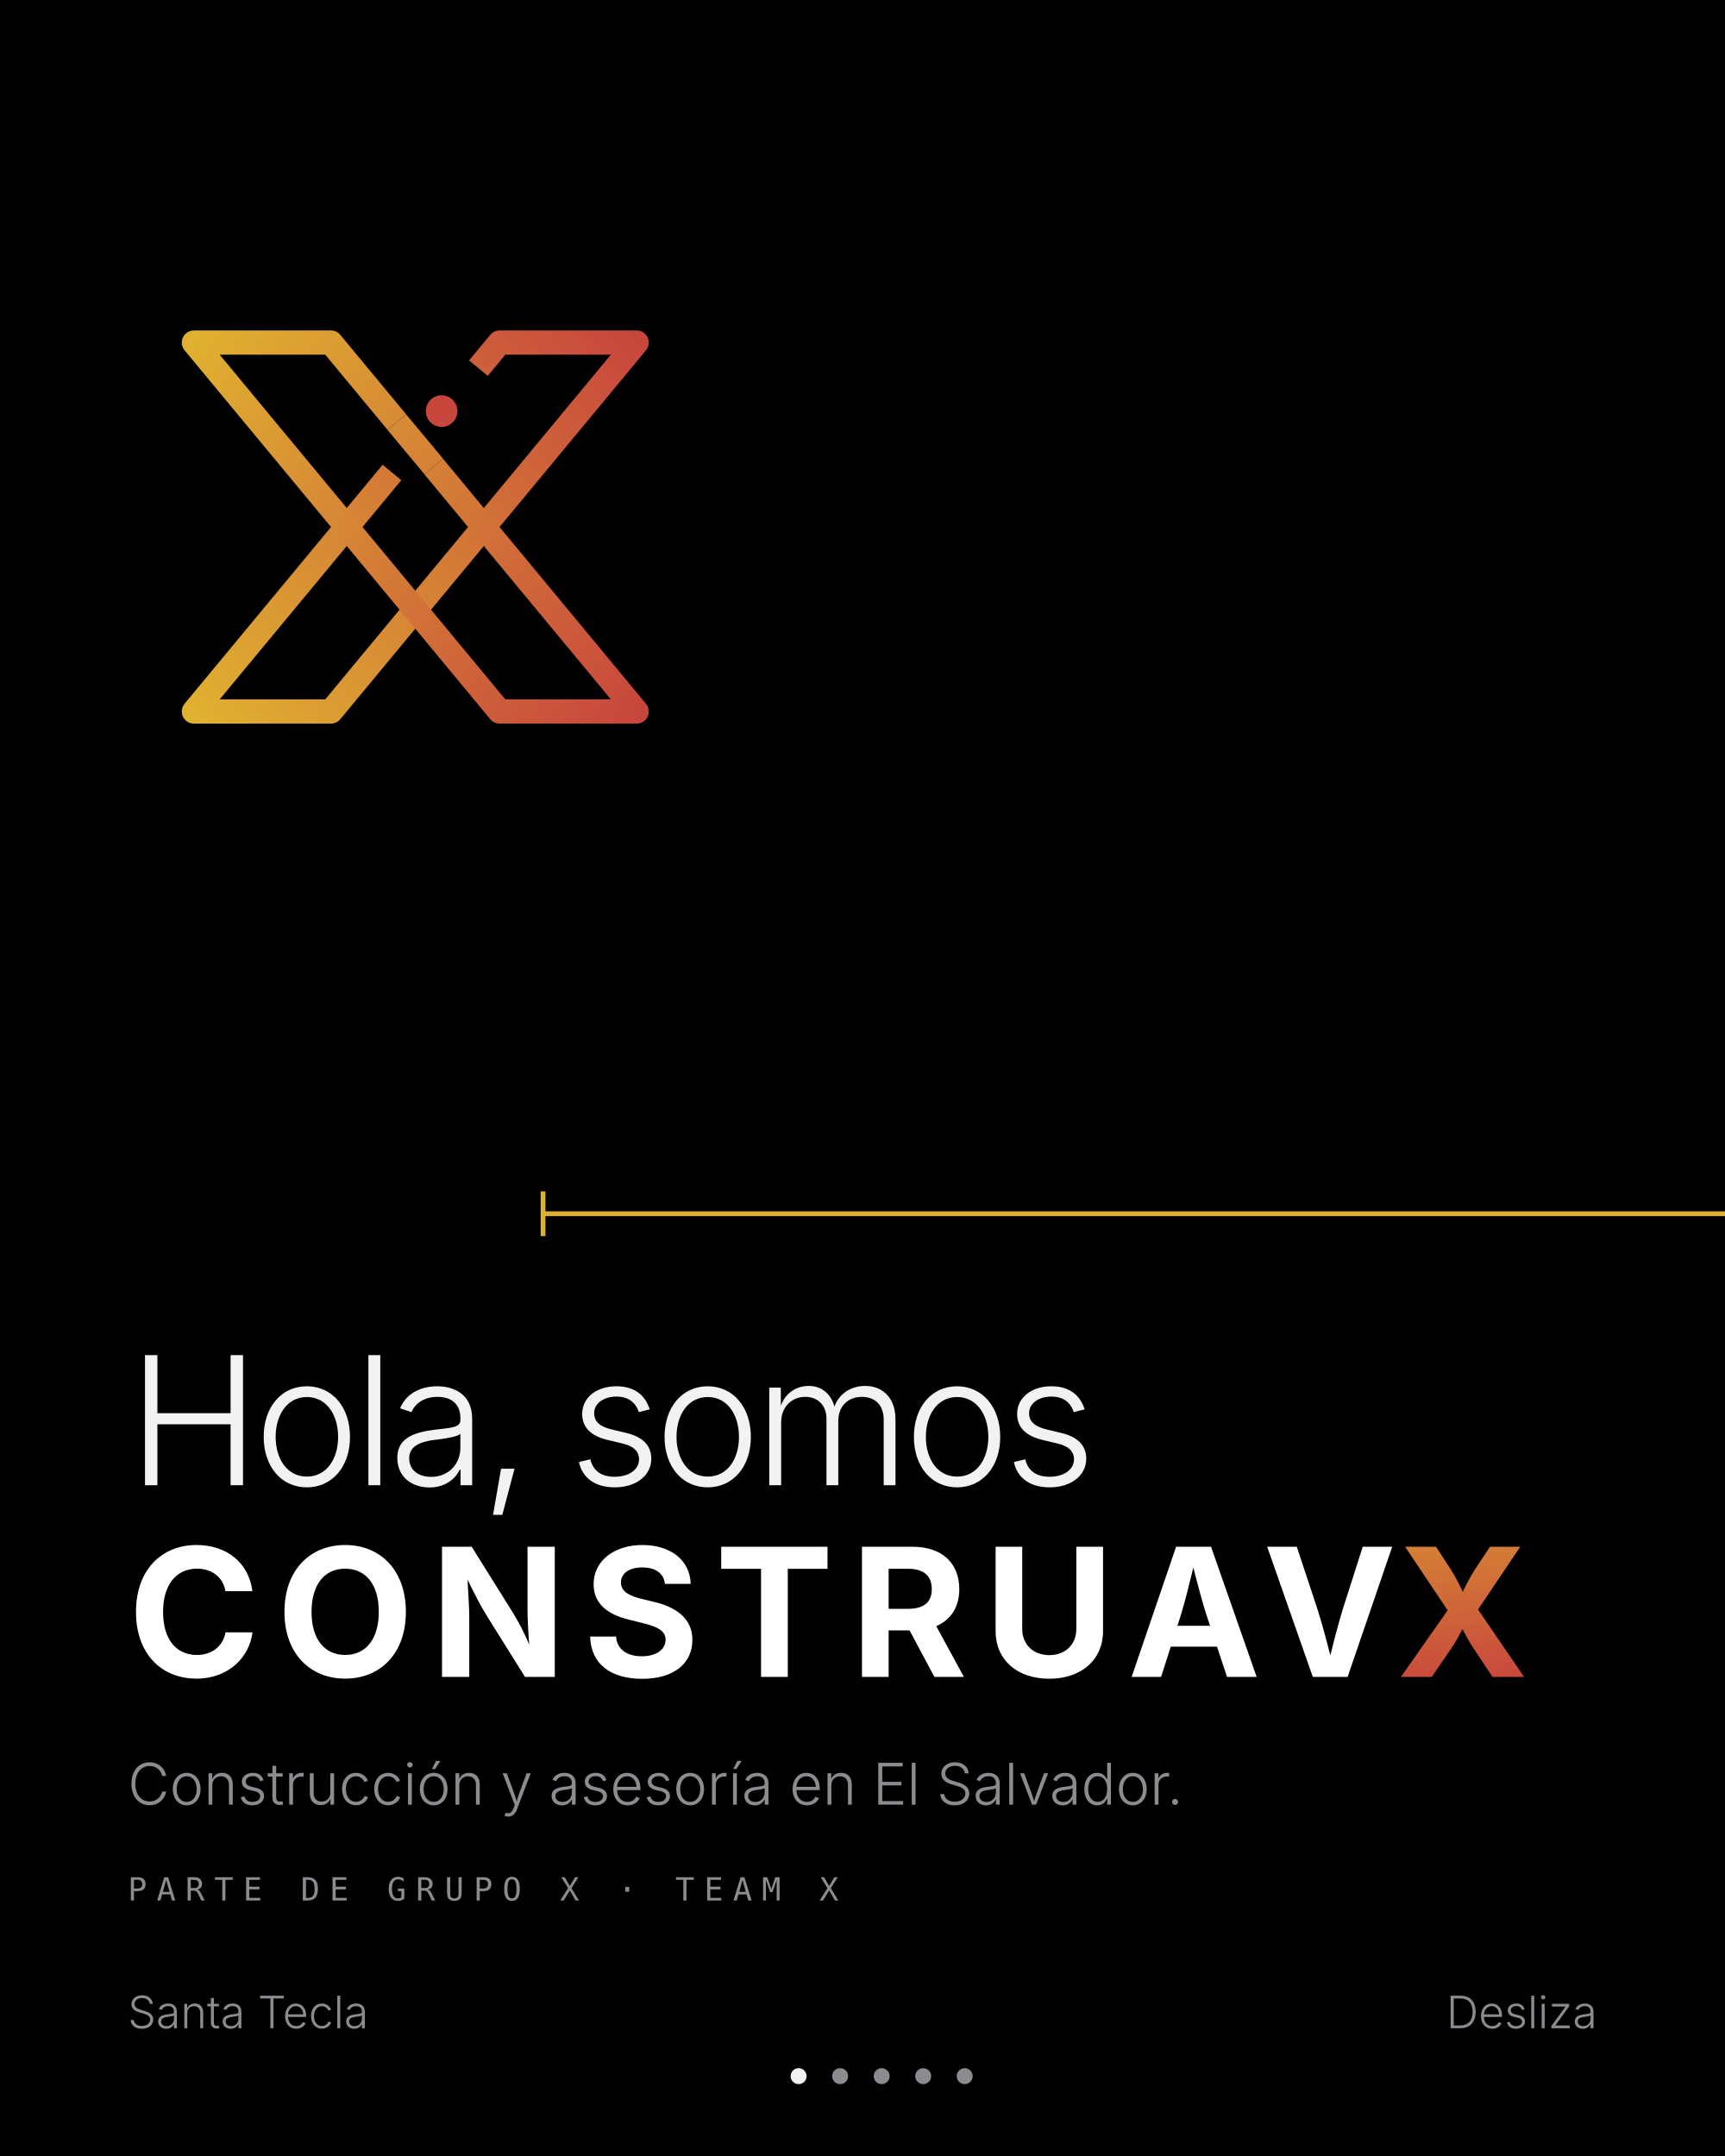
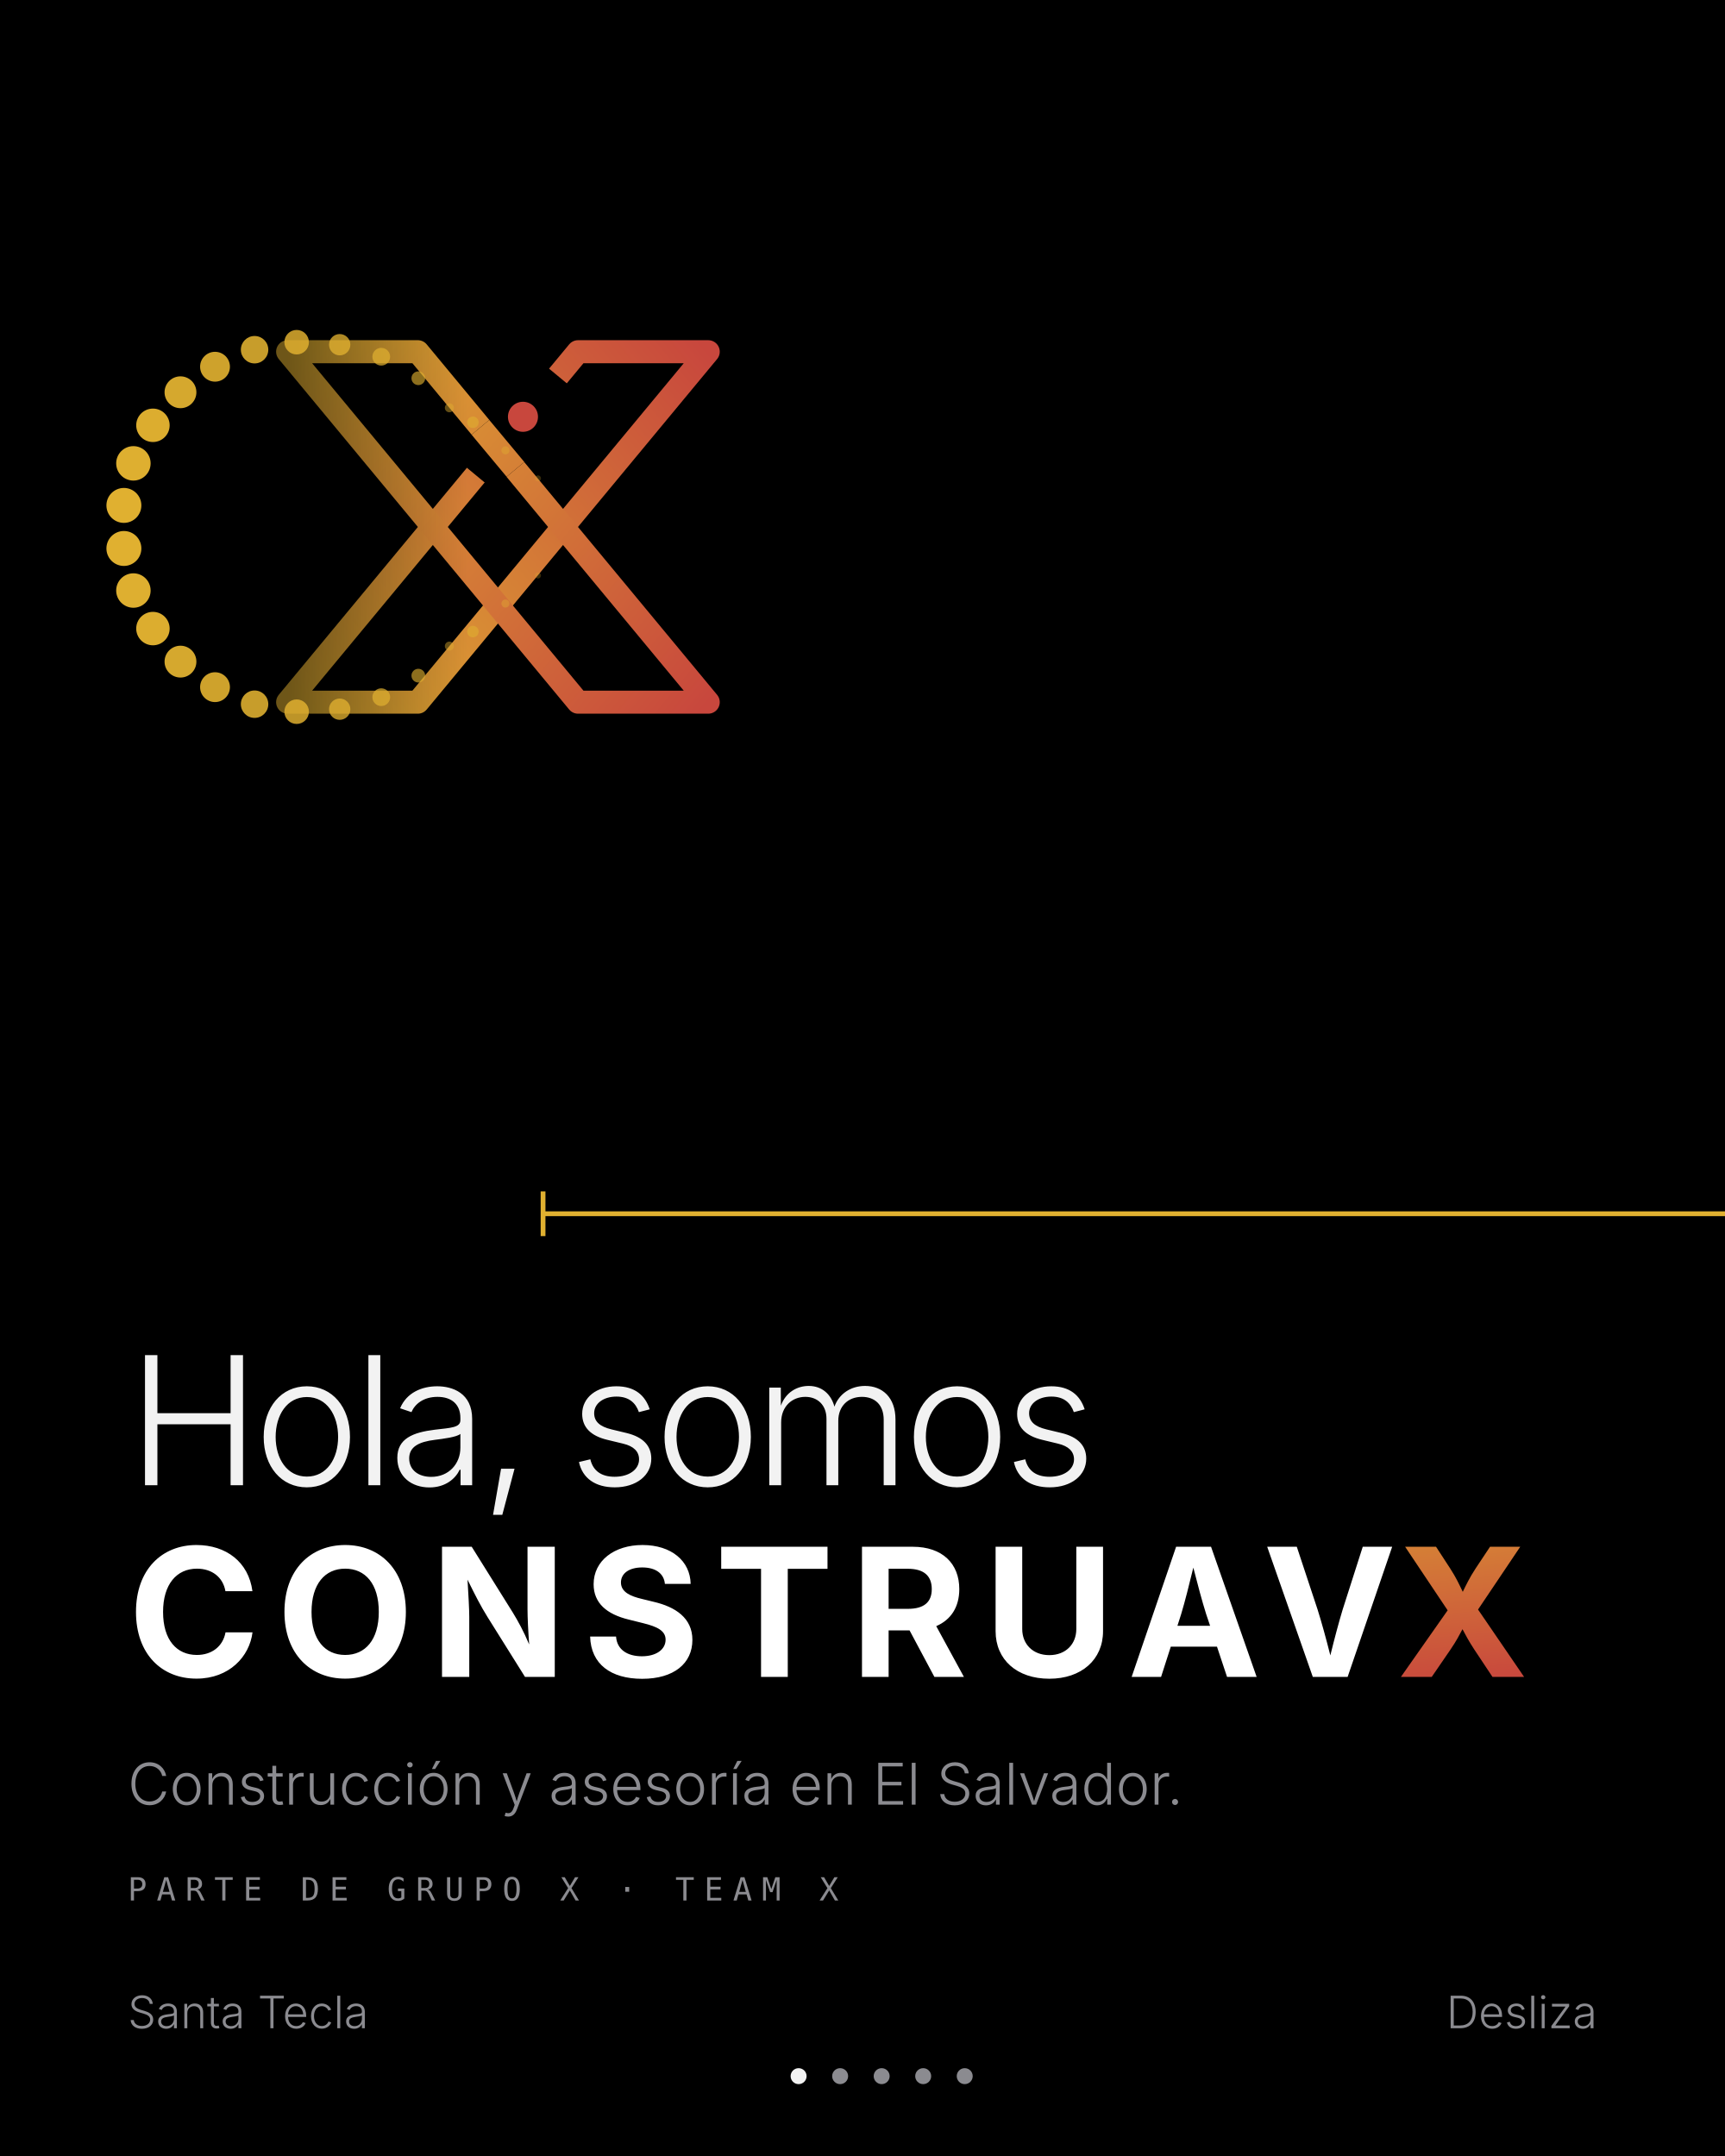
<svg xmlns="http://www.w3.org/2000/svg" viewBox="0 0 1080 1350">
  <rect width="1080" height="1350" fill="#000" />
-   <g transform="translate(95.0 165.0) scale(3.300)">
+   <g transform="translate(155.0 173.2) scale(3.135)">
    <defs>
-       <linearGradient id="g1" gradientUnits="userSpaceOnUse" x1="8" y1="15" x2="92" y2="85">
+       <linearGradient id="cg" gradientUnits="userSpaceOnUse" x1="-25" y1="0" x2="50" y2="0">
        <stop offset="0" stop-color="#E0B030" />
-         <stop offset="1" stop-color="#C8473D" />
-       </linearGradient>
-       <linearGradient id="g2" gradientUnits="userSpaceOnUse" x1="92" y1="15" x2="8" y2="85">
-         <stop offset="0" stop-color="#C8473D" />
        <stop offset="1" stop-color="#E0B030" />
      </linearGradient>
    </defs>
-     <g fill="none" stroke-width="4.6" stroke-linejoin="round" stroke-linecap="round">
-       <polygon points="66,15 92,15 34,85 8,85" stroke="url(#g2)" />
-       <polygon points="8,15 34,15 92,85 66,85" stroke="url(#g1)" />
-       <line x1="62.4" y1="20.2" x2="46" y2="40" stroke="#000" stroke-width="7.4" stroke-linecap="butt" />
-       <line x1="46.5" y1="30.1" x2="53.5" y2="38.5" stroke="#000" stroke-width="8.6" stroke-linecap="butt" />
-       <line x1="46.5" y1="30.1" x2="53.5" y2="38.5" stroke="url(#g1)" stroke-width="4.6" stroke-linecap="butt" />
+     <g transform="translate(0 0) scale(1)">
+       <defs>
+         <linearGradient id="fg" gradientUnits="userSpaceOnUse" x1="8" y1="0" x2="44" y2="0">
+           <stop offset="0" stop-color="#7d7d7d" />
+           <stop offset="1" stop-color="#fff" />
+         </linearGradient>
+         <mask id="fm" maskUnits="userSpaceOnUse" x="-40" y="-10" width="170" height="120">
+           <rect x="-40" y="-10" width="170" height="120" fill="url(#fg)" />
+         </mask>
+         <linearGradient id="g1" gradientUnits="userSpaceOnUse" x1="8" y1="15" x2="92" y2="85">
+           <stop offset="0" stop-color="#E0B030" />
+           <stop offset="1" stop-color="#C8473D" />
+         </linearGradient>
+         <linearGradient id="g2" gradientUnits="userSpaceOnUse" x1="92" y1="15" x2="8" y2="85">
+           <stop offset="0" stop-color="#C8473D" />
+           <stop offset="1" stop-color="#E0B030" />
+         </linearGradient>
+       </defs>
+       <g fill="none" stroke-width="4.6" stroke-linejoin="round" stroke-linecap="round" mask="url(#fm)">
+         <polygon points="66,15 92,15 34,85 8,85" stroke="url(#g2)" />
+         <polygon points="8,15 34,15 92,85 66,85" stroke="url(#g1)" />
+         <line x1="62.4" y1="20.2" x2="46" y2="40" stroke="#000" stroke-width="7.4" stroke-linecap="butt" />
+         <line x1="46.5" y1="30.1" x2="53.5" y2="38.5" stroke="#000" stroke-width="8.6" stroke-linecap="butt" />
+         <line x1="46.5" y1="30.1" x2="53.5" y2="38.5" stroke="url(#g1)" stroke-width="4.6" stroke-linecap="butt" />
+       </g>
+       <circle cx="55" cy="28" r="3" fill="#C8473D" />
    </g>
-     <circle cx="55" cy="28" r="3" fill="#C8473D" />
+     <circle cx="40.3" cy="26.2" r="0.90" fill="url(#cg)" opacity="0.45" />
+     <circle cx="34.1" cy="20.3" r="1.37" fill="url(#cg)" opacity="0.63" />
+     <circle cx="26.7" cy="16.0" r="1.77" fill="url(#cg)" opacity="0.71" />
+     <circle cx="18.4" cy="13.6" r="2.13" fill="url(#cg)" opacity="0.78" />
+     <circle cx="9.8" cy="13.1" r="2.45" fill="url(#cg)" opacity="0.84" />
+     <circle cx="1.4" cy="14.6" r="2.74" fill="url(#cg)" opacity="0.89" />
+     <circle cx="-6.5" cy="18.0" r="2.98" fill="url(#cg)" opacity="0.92" />
+     <circle cx="-13.4" cy="23.1" r="3.18" fill="url(#cg)" opacity="0.95" />
+     <circle cx="-18.9" cy="29.7" r="3.34" fill="url(#cg)" opacity="0.98" />
+     <circle cx="-22.8" cy="37.3" r="3.44" fill="url(#cg)" opacity="0.99" />
+     <circle cx="-24.7" cy="45.7" r="3.49" fill="url(#cg)" opacity="1.00" />
+     <circle cx="-24.7" cy="54.3" r="3.49" fill="url(#cg)" opacity="1.00" />
+     <circle cx="-22.8" cy="62.7" r="3.44" fill="url(#cg)" opacity="0.99" />
+     <circle cx="-18.9" cy="70.3" r="3.34" fill="url(#cg)" opacity="0.98" />
+     <circle cx="-13.4" cy="76.9" r="3.18" fill="url(#cg)" opacity="0.95" />
+     <circle cx="-6.5" cy="82.0" r="2.98" fill="url(#cg)" opacity="0.92" />
+     <circle cx="1.4" cy="85.4" r="2.74" fill="url(#cg)" opacity="0.89" />
+     <circle cx="9.8" cy="86.9" r="2.45" fill="url(#cg)" opacity="0.84" />
+     <circle cx="18.4" cy="86.4" r="2.13" fill="url(#cg)" opacity="0.78" />
+     <circle cx="26.7" cy="84.0" r="1.77" fill="url(#cg)" opacity="0.71" />
+     <circle cx="34.1" cy="79.7" r="1.37" fill="url(#cg)" opacity="0.63" />
+     <circle cx="40.3" cy="73.8" r="0.90" fill="url(#cg)" opacity="0.45" />
+     <circle cx="45.0" cy="29.1" r="1.15" fill="#E0B030" opacity="0.55" />
+     <circle cx="51.5" cy="34.7" r="0.80" fill="#E0B030" opacity="0.40" />
+     <circle cx="58.0" cy="40.3" r="0.60" fill="#E0B030" opacity="0.25" />
+     <circle cx="45.0" cy="70.9" r="1.15" fill="#E0B030" opacity="0.55" />
+     <circle cx="51.5" cy="65.3" r="0.80" fill="#E0B030" opacity="0.40" />
+     <circle cx="58.0" cy="59.7" r="0.60" fill="#E0B030" opacity="0.25" />
  </g>
  <line x1="340" y1="760" x2="1080" y2="760" stroke="#E0B030" stroke-width="3" />
  <line x1="340" y1="746" x2="340" y2="774" stroke="#E0B030" stroke-width="3" />
  <text x="80" y="930" text-anchor="start" font-family="'Inter Tight','Inter','Helvetica Neue',Arial,sans-serif" font-weight="300" font-size="112" fill="#f2f2f2" letter-spacing="-4">Hola, somos</text>
  <defs>
    <linearGradient id="wg" x1="0" y1="0" x2="1" y2="1">
      <stop offset="0" stop-color="#E0B030" />
      <stop offset="1" stop-color="#C8473D" />
    </linearGradient>
  </defs>
  <text x="80" y="1050" text-anchor="start" font-family="'Montserrat','Inter','Helvetica Neue',Arial,sans-serif" font-weight="700" font-size="112" letter-spacing="10.1" fill="#fff">CONSTRUAV<tspan fill="url(#wg)">X</tspan>
  </text>
  <text x="80" y="1130" text-anchor="start" font-family="'Inter Tight','Inter','Helvetica Neue',Arial,sans-serif" font-weight="300" font-size="36" fill="#8b8b90" letter-spacing="0">Construcción y asesoría en El Salvador.</text>
  <text x="80" y="1190" text-anchor="start" font-family="'JetBrains Mono','DejaVu Sans Mono',monospace" font-weight="400" font-size="20" fill="#8b8b90" letter-spacing="6">PARTE DE GRUPO X · TEAM X</text>
  <text x="80" y="1270" text-anchor="start" font-family="'Inter Tight','Inter','Helvetica Neue',Arial,sans-serif" font-weight="300" font-size="28" fill="#8b8b90" letter-spacing="0">Santa Tecla</text>
  <text x="1000" y="1270" text-anchor="end" font-family="'Inter Tight','Inter','Helvetica Neue',Arial,sans-serif" font-weight="300" font-size="28" fill="#8b8b90" letter-spacing="0">Desliza</text>
  <circle cx="500" cy="1300" r="5" fill="#f2f2f2" />
  <circle cx="526" cy="1300" r="5" fill="#8b8b90" />
  <circle cx="552" cy="1300" r="5" fill="#8b8b90" />
  <circle cx="578" cy="1300" r="5" fill="#8b8b90" />
  <circle cx="604" cy="1300" r="5" fill="#8b8b90" />
</svg>
